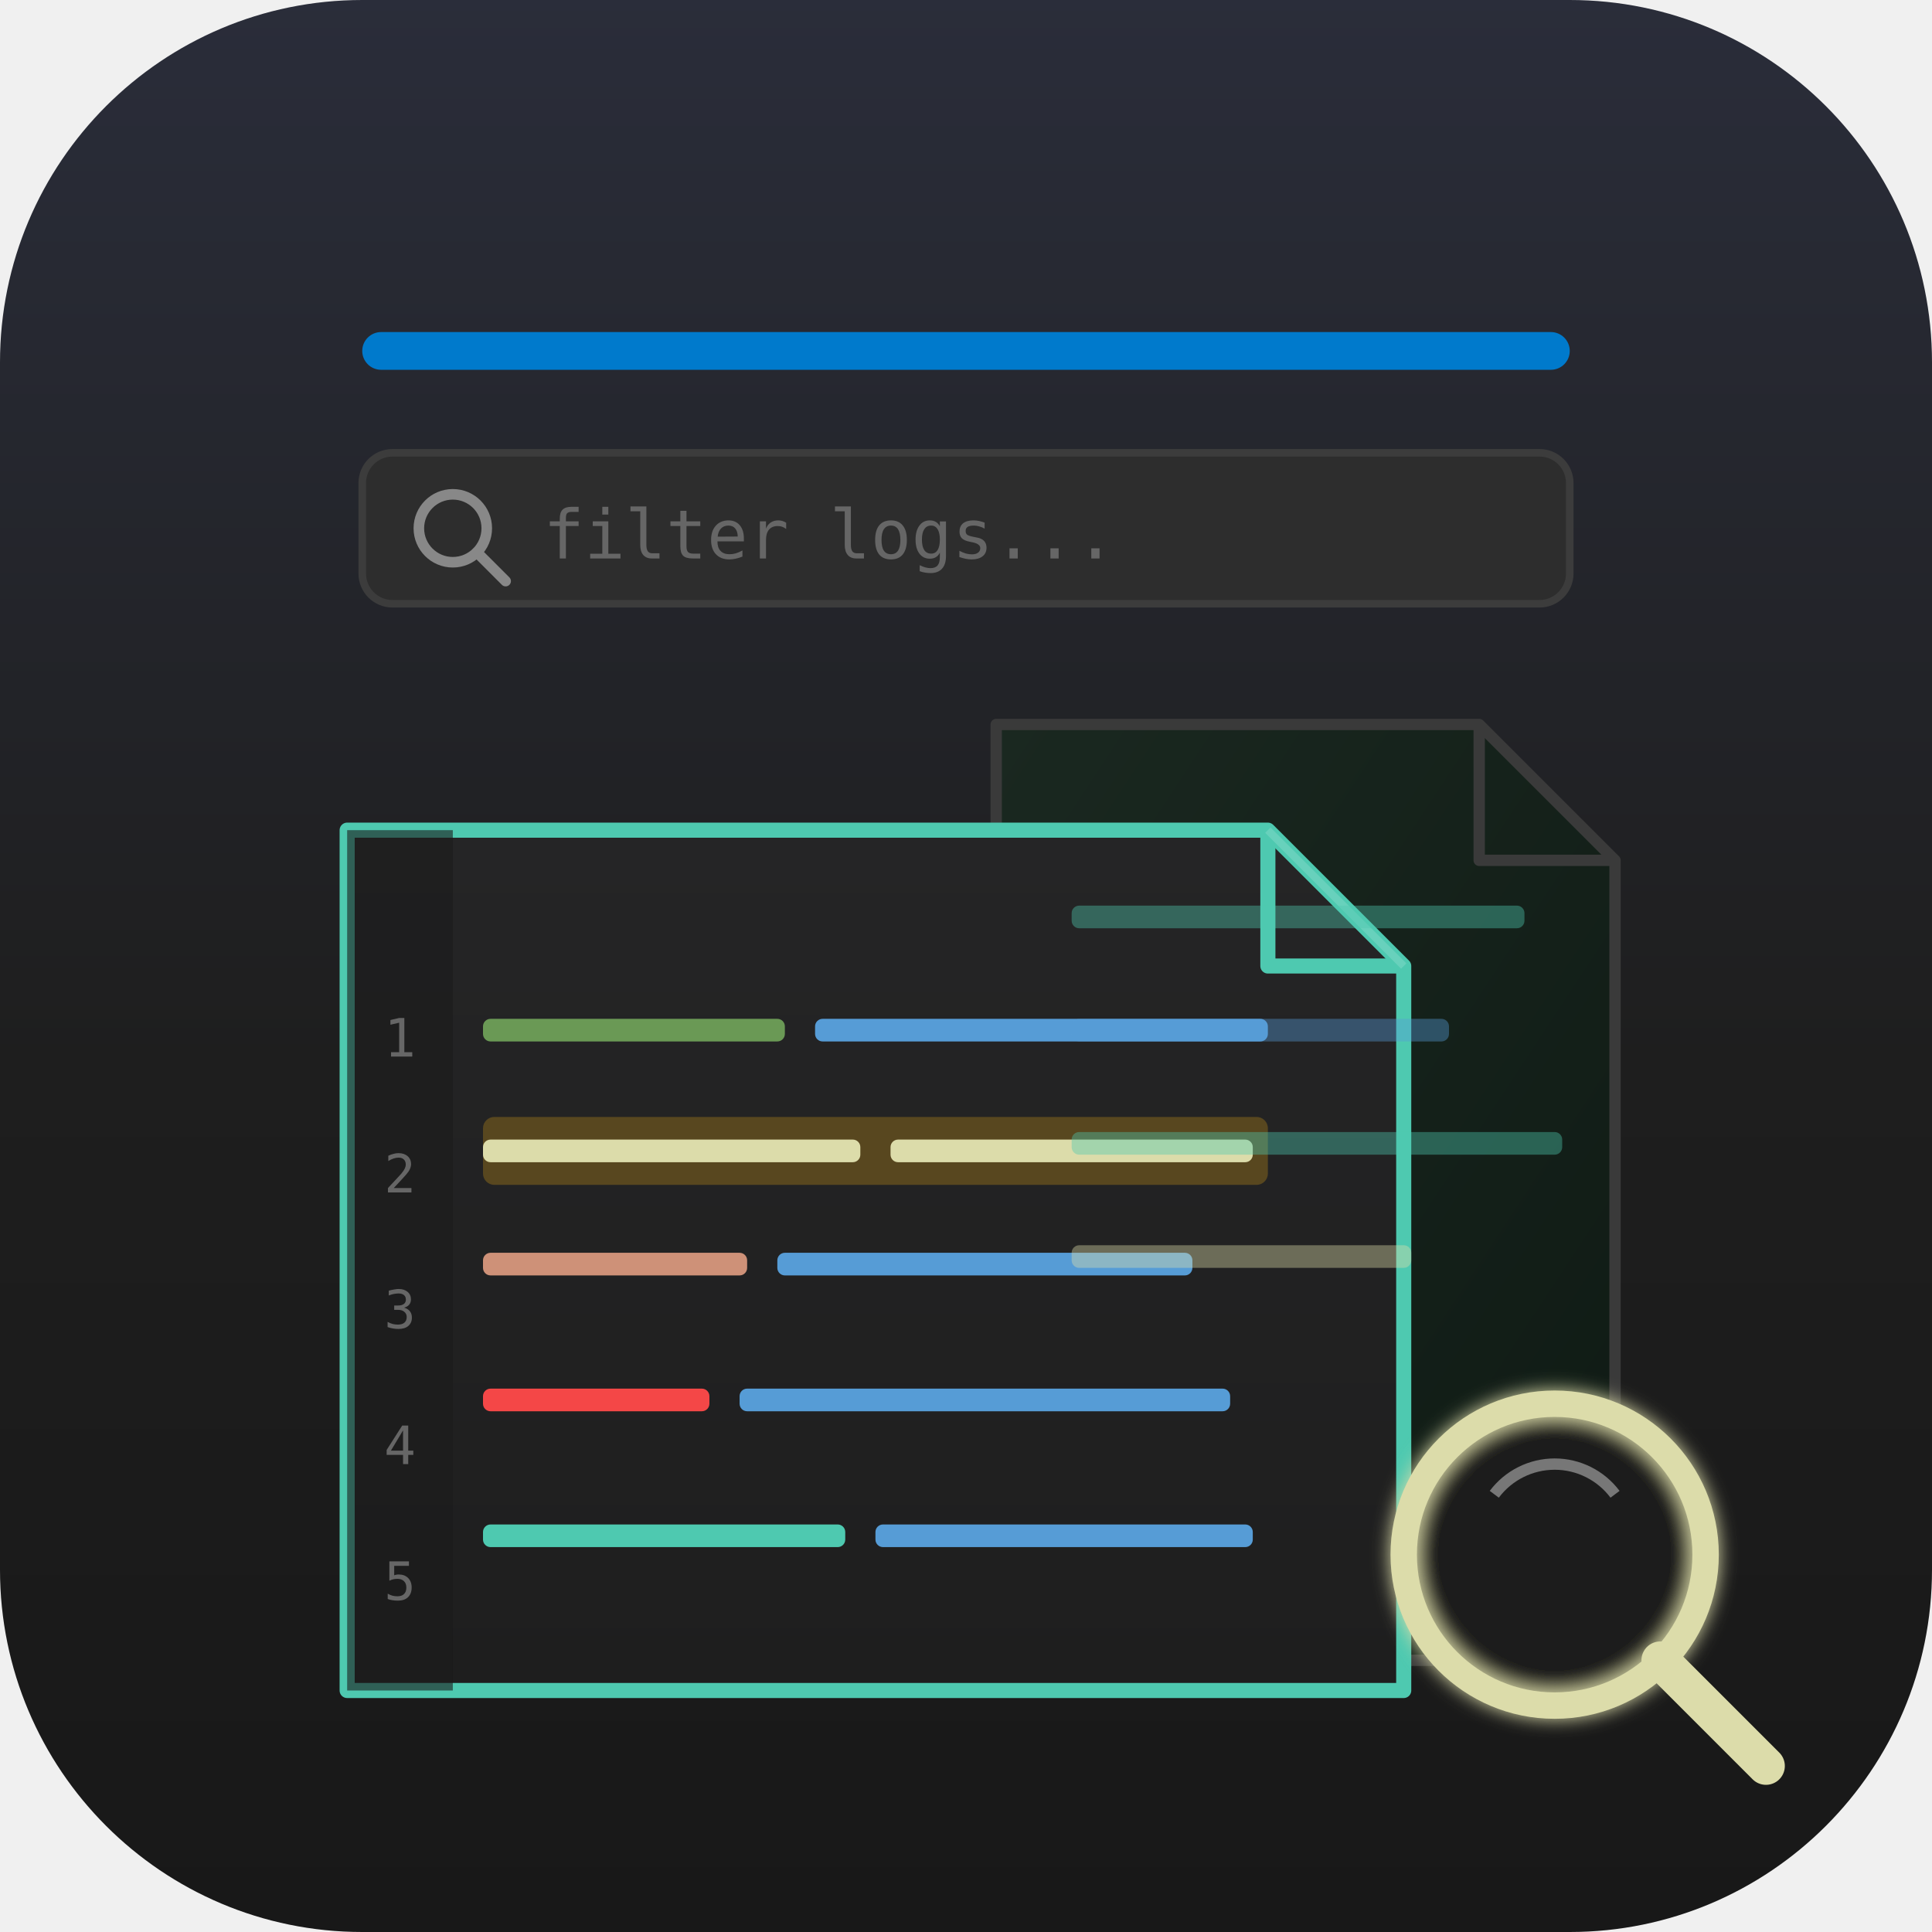
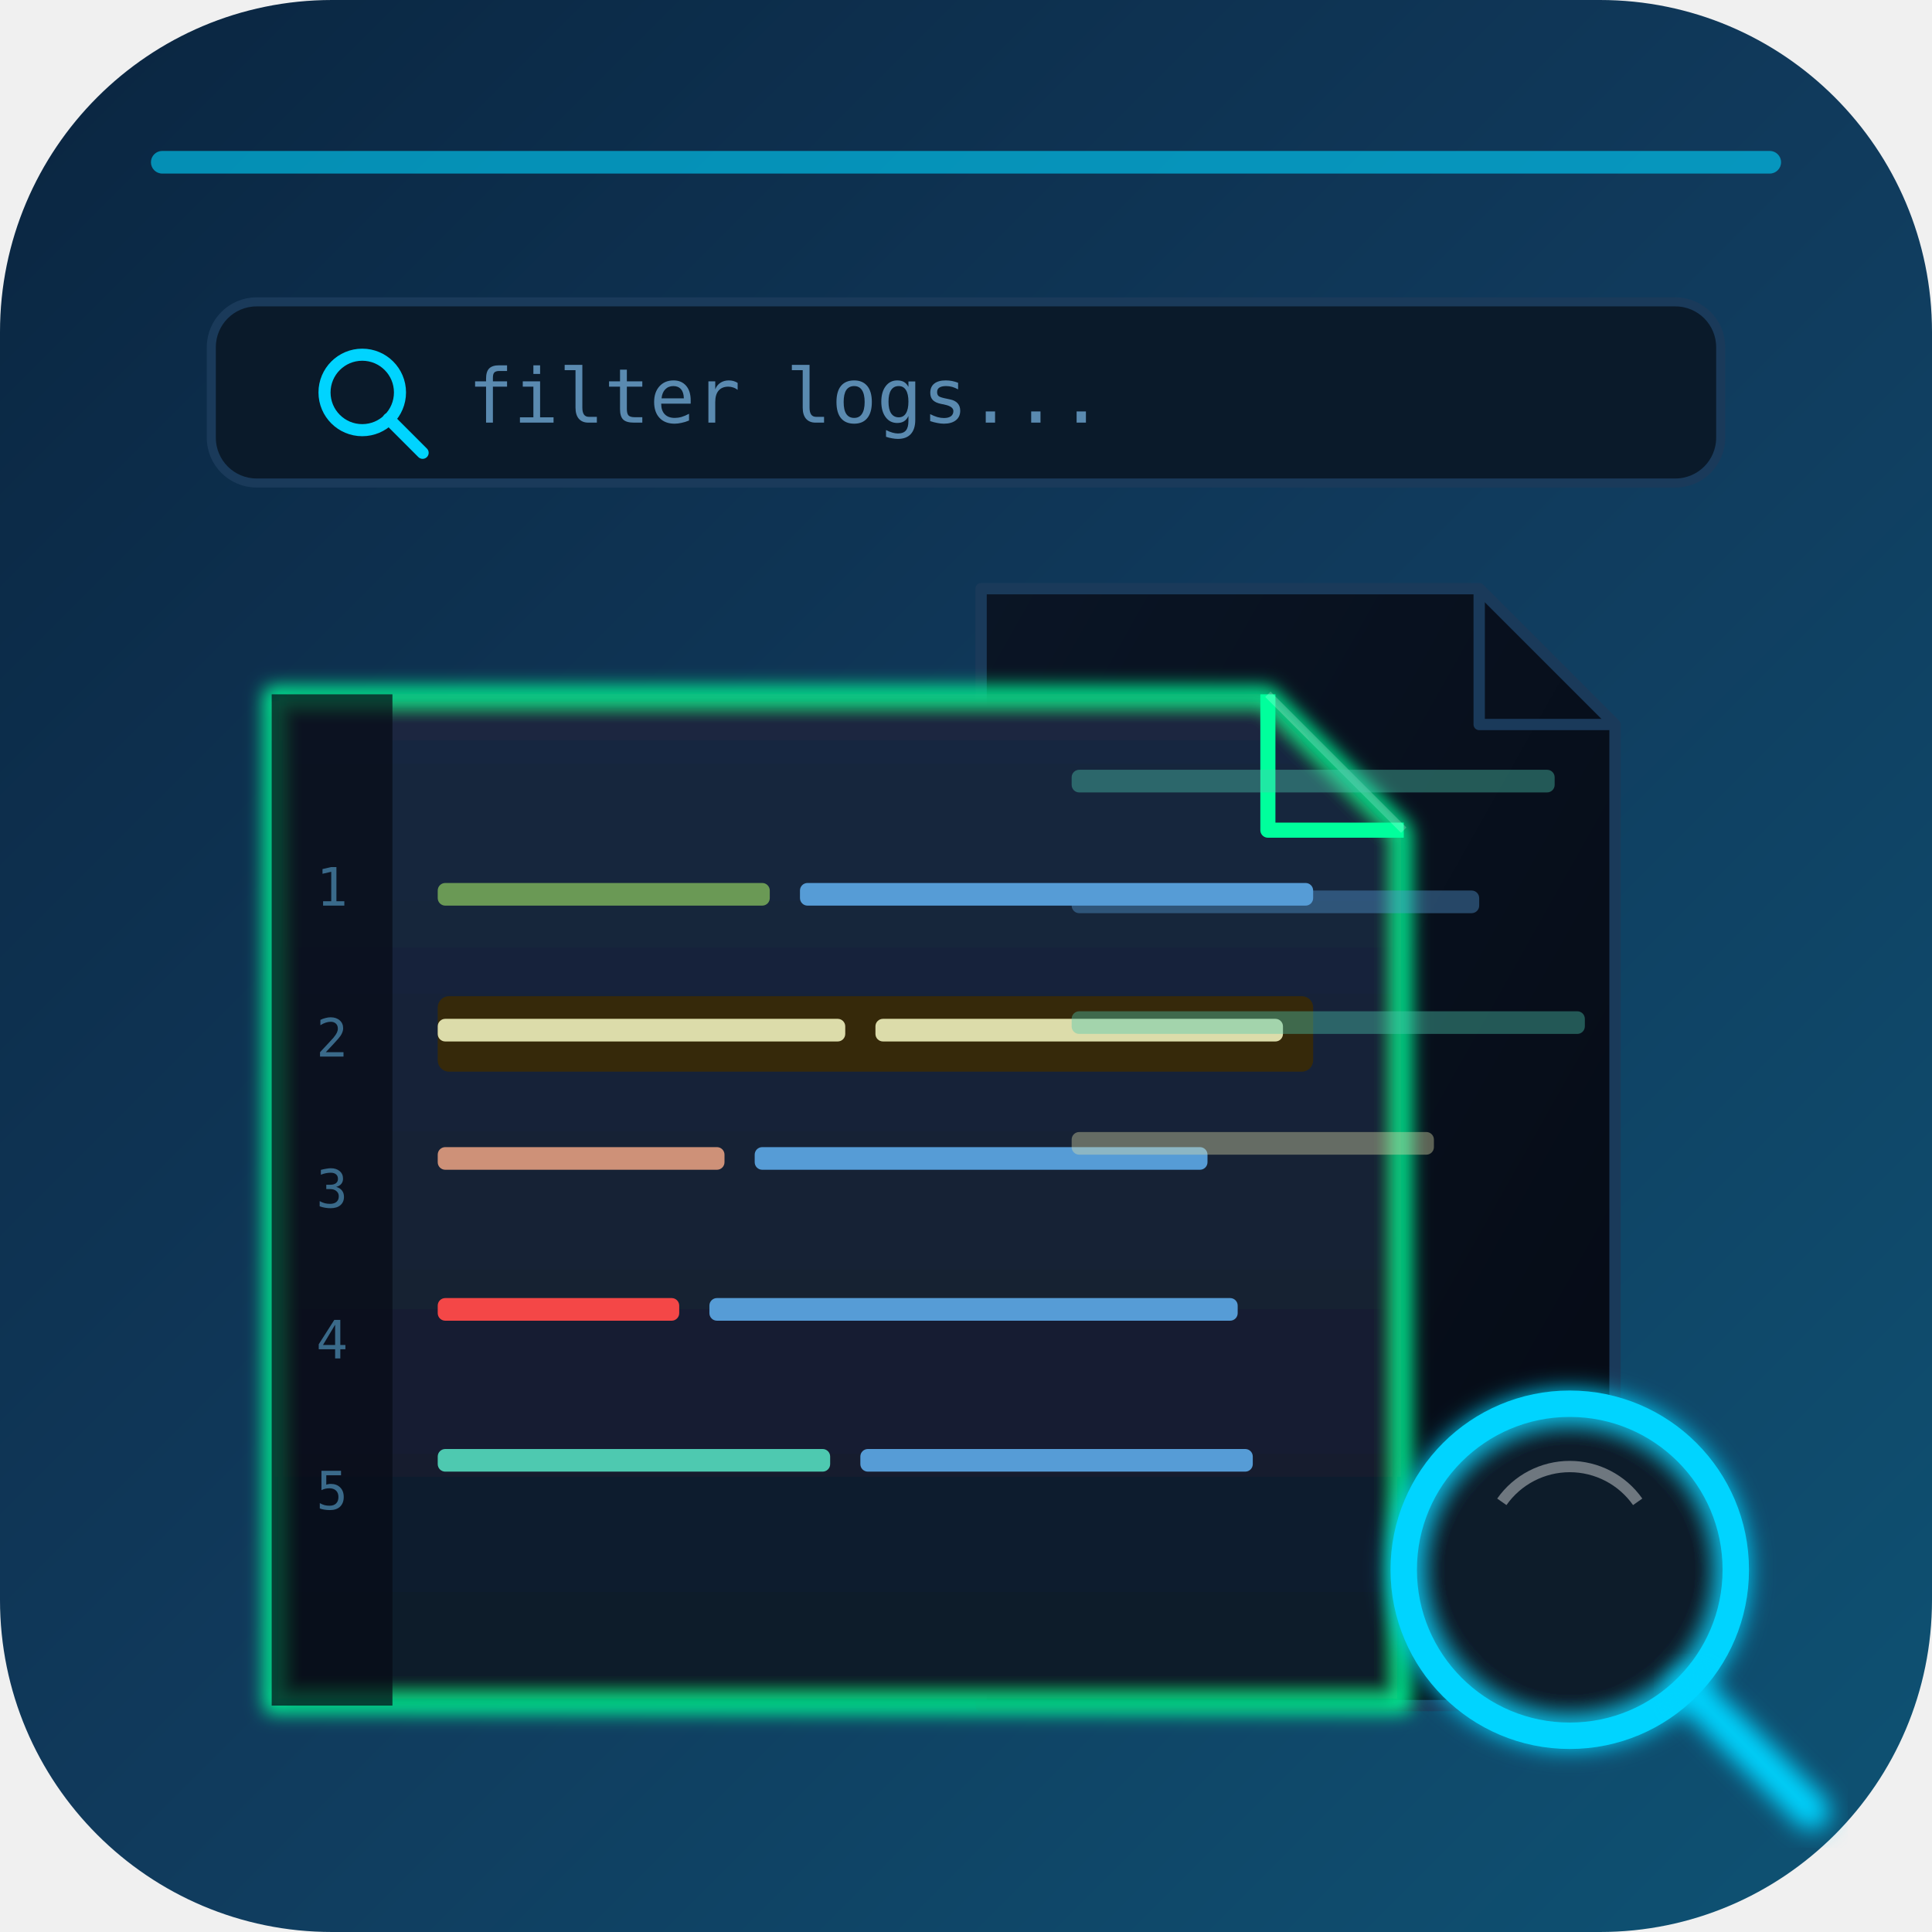
<svg xmlns="http://www.w3.org/2000/svg" width="256" height="256" viewBox="0 0 256 256">
  <defs>
-     <linearGradient id="bgGrad" x1="0%" y1="0%" x2="0%" y2="100%">
-       <stop offset="0%" stop-color="#2a2d3a" />
-       <stop offset="55%" stop-color="#1e1e1e" />
-       <stop offset="100%" stop-color="#181818" />
+     <linearGradient id="bgGrad" x1="0%" y1="0%" x2="100%" y2="100%">
+       <stop offset="0%" stop-color="#0a2540" />
+       <stop offset="50%" stop-color="#103a5c" />
+       <stop offset="100%" stop-color="#0e5374" />
+     </linearGradient>
+     <linearGradient id="docFrontGrad" x1="0%" y1="0%" x2="0%" y2="100%">
+       <stop offset="0%" stop-color="#1a2840" />
+       <stop offset="100%" stop-color="#0f1a2a" />
    </linearGradient>
    <linearGradient id="docBackGrad" x1="0%" y1="0%" x2="100%" y2="100%">
-       <stop offset="0%" stop-color="#1a2820" />
-       <stop offset="100%" stop-color="#0f1a14" />
+       <stop offset="0%" stop-color="#0a1525" />
+       <stop offset="100%" stop-color="#050a14" />
    </linearGradient>
-     <linearGradient id="docFrontGrad" x1="0%" y1="0%" x2="0%" y2="100%">
-       <stop offset="0%" stop-color="#252526" />
-       <stop offset="100%" stop-color="#1e1e1e" />
-     </linearGradient>
-     <filter id="glow" x="-20%" y="-20%" width="140%" height="140%">
+     <filter id="glow" x="-30%" y="-30%" width="160%" height="160%">
+       <feGaussianBlur stdDeviation="1.5" />
+     </filter>
+     <filter id="softGlow" x="-30%" y="-30%" width="160%" height="160%">
      <feGaussianBlur stdDeviation="1.2" />
    </filter>
  </defs>
-   <rect width="256" height="256" rx="48" ry="48" fill="url(#bgGrad)" />
-   <rect x="48" y="44" width="160" height="5" rx="2.5" fill="#007acc" />
-   <rect x="48" y="60" width="160" height="20" rx="4" fill="#2d2d2d" stroke="#3c3c3c" stroke-width="1" />
-   <circle cx="60" cy="70" r="4.5" fill="none" stroke="#888" stroke-width="1.4" />
-   <path d="M 63.2 73.2 L 67 77" stroke="#888" stroke-width="1.4" stroke-linecap="round" />
-   <text x="72" y="74" font-family="monospace" font-size="9" fill="#666">filter logs...</text>
-   <path d="M 132 96 L 196 96 L 214 114 L 214 220 L 132 220 Z" fill="url(#docBackGrad)" stroke="#3a3a3a" stroke-width="1.5" stroke-linejoin="round" />
-   <path d="M 196 96 L 196 114 L 214 114" fill="none" stroke="#3a3a3a" stroke-width="1.5" stroke-linejoin="round" />
-   <path d="M 46 110 L 168 110 L 186 128 L 186 224 L 46 224 Z" fill="url(#docFrontGrad)" stroke="#4ec9b0" stroke-width="2" stroke-linejoin="round" />
-   <path d="M 168 110 L 168 128 L 186 128" fill="none" stroke="#4ec9b0" stroke-width="2" stroke-linejoin="round" />
-   <path d="M 168 110 L 186 128" stroke="#ffffff" stroke-width="1" opacity="0.15" />
-   <rect x="46" y="110" width="14" height="114" fill="#1a1a1a" opacity="0.6" />
-   <text x="53" y="140" font-family="monospace" font-size="7" fill="#666" text-anchor="middle">1</text>
-   <text x="53" y="158" font-family="monospace" font-size="7" fill="#666" text-anchor="middle">2</text>
-   <text x="53" y="176" font-family="monospace" font-size="7" fill="#666" text-anchor="middle">3</text>
-   <text x="53" y="194" font-family="monospace" font-size="7" fill="#666" text-anchor="middle">4</text>
-   <text x="53" y="212" font-family="monospace" font-size="7" fill="#666" text-anchor="middle">5</text>
-   <rect x="64" y="135" width="40" height="3" rx="1" fill="#6a9955" />
-   <rect x="108" y="135" width="60" height="3" rx="1" fill="#569cd6" />
-   <rect x="64" y="148" width="104" height="9" rx="1.5" fill="#614d1e" opacity="0.85" />
-   <rect x="64" y="151" width="50" height="3" rx="1" fill="#dcdcaa" />
-   <rect x="118" y="151" width="48" height="3" rx="1" fill="#dcdcaa" />
-   <rect x="64" y="166" width="35" height="3" rx="1" fill="#ce9178" />
-   <rect x="103" y="166" width="55" height="3" rx="1" fill="#569cd6" />
-   <rect x="64" y="184" width="30" height="3" rx="1" fill="#f44747" />
-   <rect x="98" y="184" width="65" height="3" rx="1" fill="#569cd6" />
-   <rect x="64" y="202" width="48" height="3" rx="1" fill="#4ec9b0" />
-   <rect x="116" y="202" width="50" height="3" rx="1" fill="#569cd6" />
-   <rect x="142" y="120" width="60" height="3" rx="1" fill="#4ec9b0" opacity="0.4" />
-   <rect x="142" y="135" width="50" height="3" rx="1" fill="#569cd6" opacity="0.4" />
-   <rect x="142" y="150" width="65" height="3" rx="1" fill="#4ec9b0" opacity="0.4" />
-   <rect x="142" y="165" width="45" height="3" rx="1" fill="#dcdcaa" opacity="0.4" />
-   <circle cx="206" cy="206" r="20" fill="#1e1e1e" stroke="#dcdcaa" stroke-width="3.5" filter="url(#glow)" />
-   <circle cx="206" cy="206" r="20" fill="none" stroke="#dcdcaa" stroke-width="3.5" />
-   <path d="M 198 198 A 10 10 0 0 1 214 198" fill="none" stroke="#ffffff" stroke-width="1.5" opacity="0.4" />
-   <path d="M 220 220 L 234 234" stroke="#dcdcaa" stroke-width="5" stroke-linecap="round" fill="none" />
+   <rect width="256" height="256" rx="44" ry="44" fill="url(#bgGrad)" />
+   <rect x="20" y="20" width="216" height="3" rx="1.5" fill="#00d4ff" opacity="0.6" />
+   <rect x="28" y="40" width="200" height="24" rx="6" fill="#0a1a2a" stroke="#1a3a5a" stroke-width="1.2" />
+   <circle cx="48" cy="52" r="5" fill="none" stroke="#00d4ff" stroke-width="1.6" />
+   <path d="M 51.5 55.5 L 56 60" stroke="#00d4ff" stroke-width="1.6" stroke-linecap="round" />
+   <text x="62" y="56" font-family="monospace" font-size="10" fill="#5a8ab0">filter logs...</text>
+   <path d="M 130 78 L 196 78 L 214 96 L 214 226 L 130 226 Z" fill="url(#docBackGrad)" stroke="#1a3a5a" stroke-width="1.5" stroke-linejoin="round" />
+   <path d="M 196 78 L 196 96 L 214 96" fill="none" stroke="#1a3a5a" stroke-width="1.5" stroke-linejoin="round" />
+   <path d="M 36 92 L 168 92 L 186 110 L 186 226 L 36 226 Z" fill="url(#docFrontGrad)" stroke="#00ff9c" stroke-width="2" stroke-linejoin="round" filter="url(#softGlow)" />
+   <path d="M 168 92 L 168 110 L 186 110" fill="none" stroke="#00ff9c" stroke-width="2" stroke-linejoin="round" />
+   <path d="M 168 92 L 186 110" stroke="#ffffff" stroke-width="1" opacity="0.2" />
+   <rect x="36" y="92" width="16" height="134" fill="#050a14" opacity="0.7" />
+   <text x="44" y="120" font-family="monospace" font-size="7" fill="#3a6a8a" text-anchor="middle">1</text>
+   <text x="44" y="140" font-family="monospace" font-size="7" fill="#3a6a8a" text-anchor="middle">2</text>
+   <text x="44" y="160" font-family="monospace" font-size="7" fill="#3a6a8a" text-anchor="middle">3</text>
+   <text x="44" y="180" font-family="monospace" font-size="7" fill="#3a6a8a" text-anchor="middle">4</text>
+   <text x="44" y="200" font-family="monospace" font-size="7" fill="#3a6a8a" text-anchor="middle">5</text>
+   <rect x="58" y="117" width="44" height="3" rx="1" fill="#6a9955" />
+   <rect x="106" y="117" width="68" height="3" rx="1" fill="#569cd6" />
+   <rect x="58" y="132" width="116" height="10" rx="1.5" fill="#3a2a05" opacity="0.9" />
+   <rect x="58" y="135" width="54" height="3" rx="1" fill="#dcdcaa" />
+   <rect x="116" y="135" width="54" height="3" rx="1" fill="#dcdcaa" />
+   <rect x="58" y="152" width="38" height="3" rx="1" fill="#ce9178" />
+   <rect x="100" y="152" width="60" height="3" rx="1" fill="#569cd6" />
+   <rect x="58" y="172" width="32" height="3" rx="1" fill="#f44747" />
+   <rect x="94" y="172" width="70" height="3" rx="1" fill="#569cd6" />
+   <rect x="58" y="192" width="52" height="3" rx="1" fill="#4ec9b0" />
+   <rect x="114" y="192" width="52" height="3" rx="1" fill="#569cd6" />
+   <rect x="142" y="102" width="64" height="3" rx="1" fill="#4ec9b0" opacity="0.4" />
+   <rect x="142" y="118" width="54" height="3" rx="1" fill="#569cd6" opacity="0.4" />
+   <rect x="142" y="134" width="68" height="3" rx="1" fill="#4ec9b0" opacity="0.4" />
+   <rect x="142" y="150" width="48" height="3" rx="1" fill="#dcdcaa" opacity="0.4" />
+   <circle cx="208" cy="208" r="22" fill="#0a1a2a" stroke="#00d4ff" stroke-width="3.5" filter="url(#glow)" />
+   <circle cx="208" cy="208" r="22" fill="none" stroke="#00d4ff" stroke-width="3.5" />
+   <path d="M 199 199 A 11 11 0 0 1 217 199" fill="none" stroke="#ffffff" stroke-width="1.5" opacity="0.4" />
+   <path d="M 224 224 L 240 240" stroke="#00d4ff" stroke-width="5" stroke-linecap="round" fill="none" filter="url(#glow)" />
</svg>
